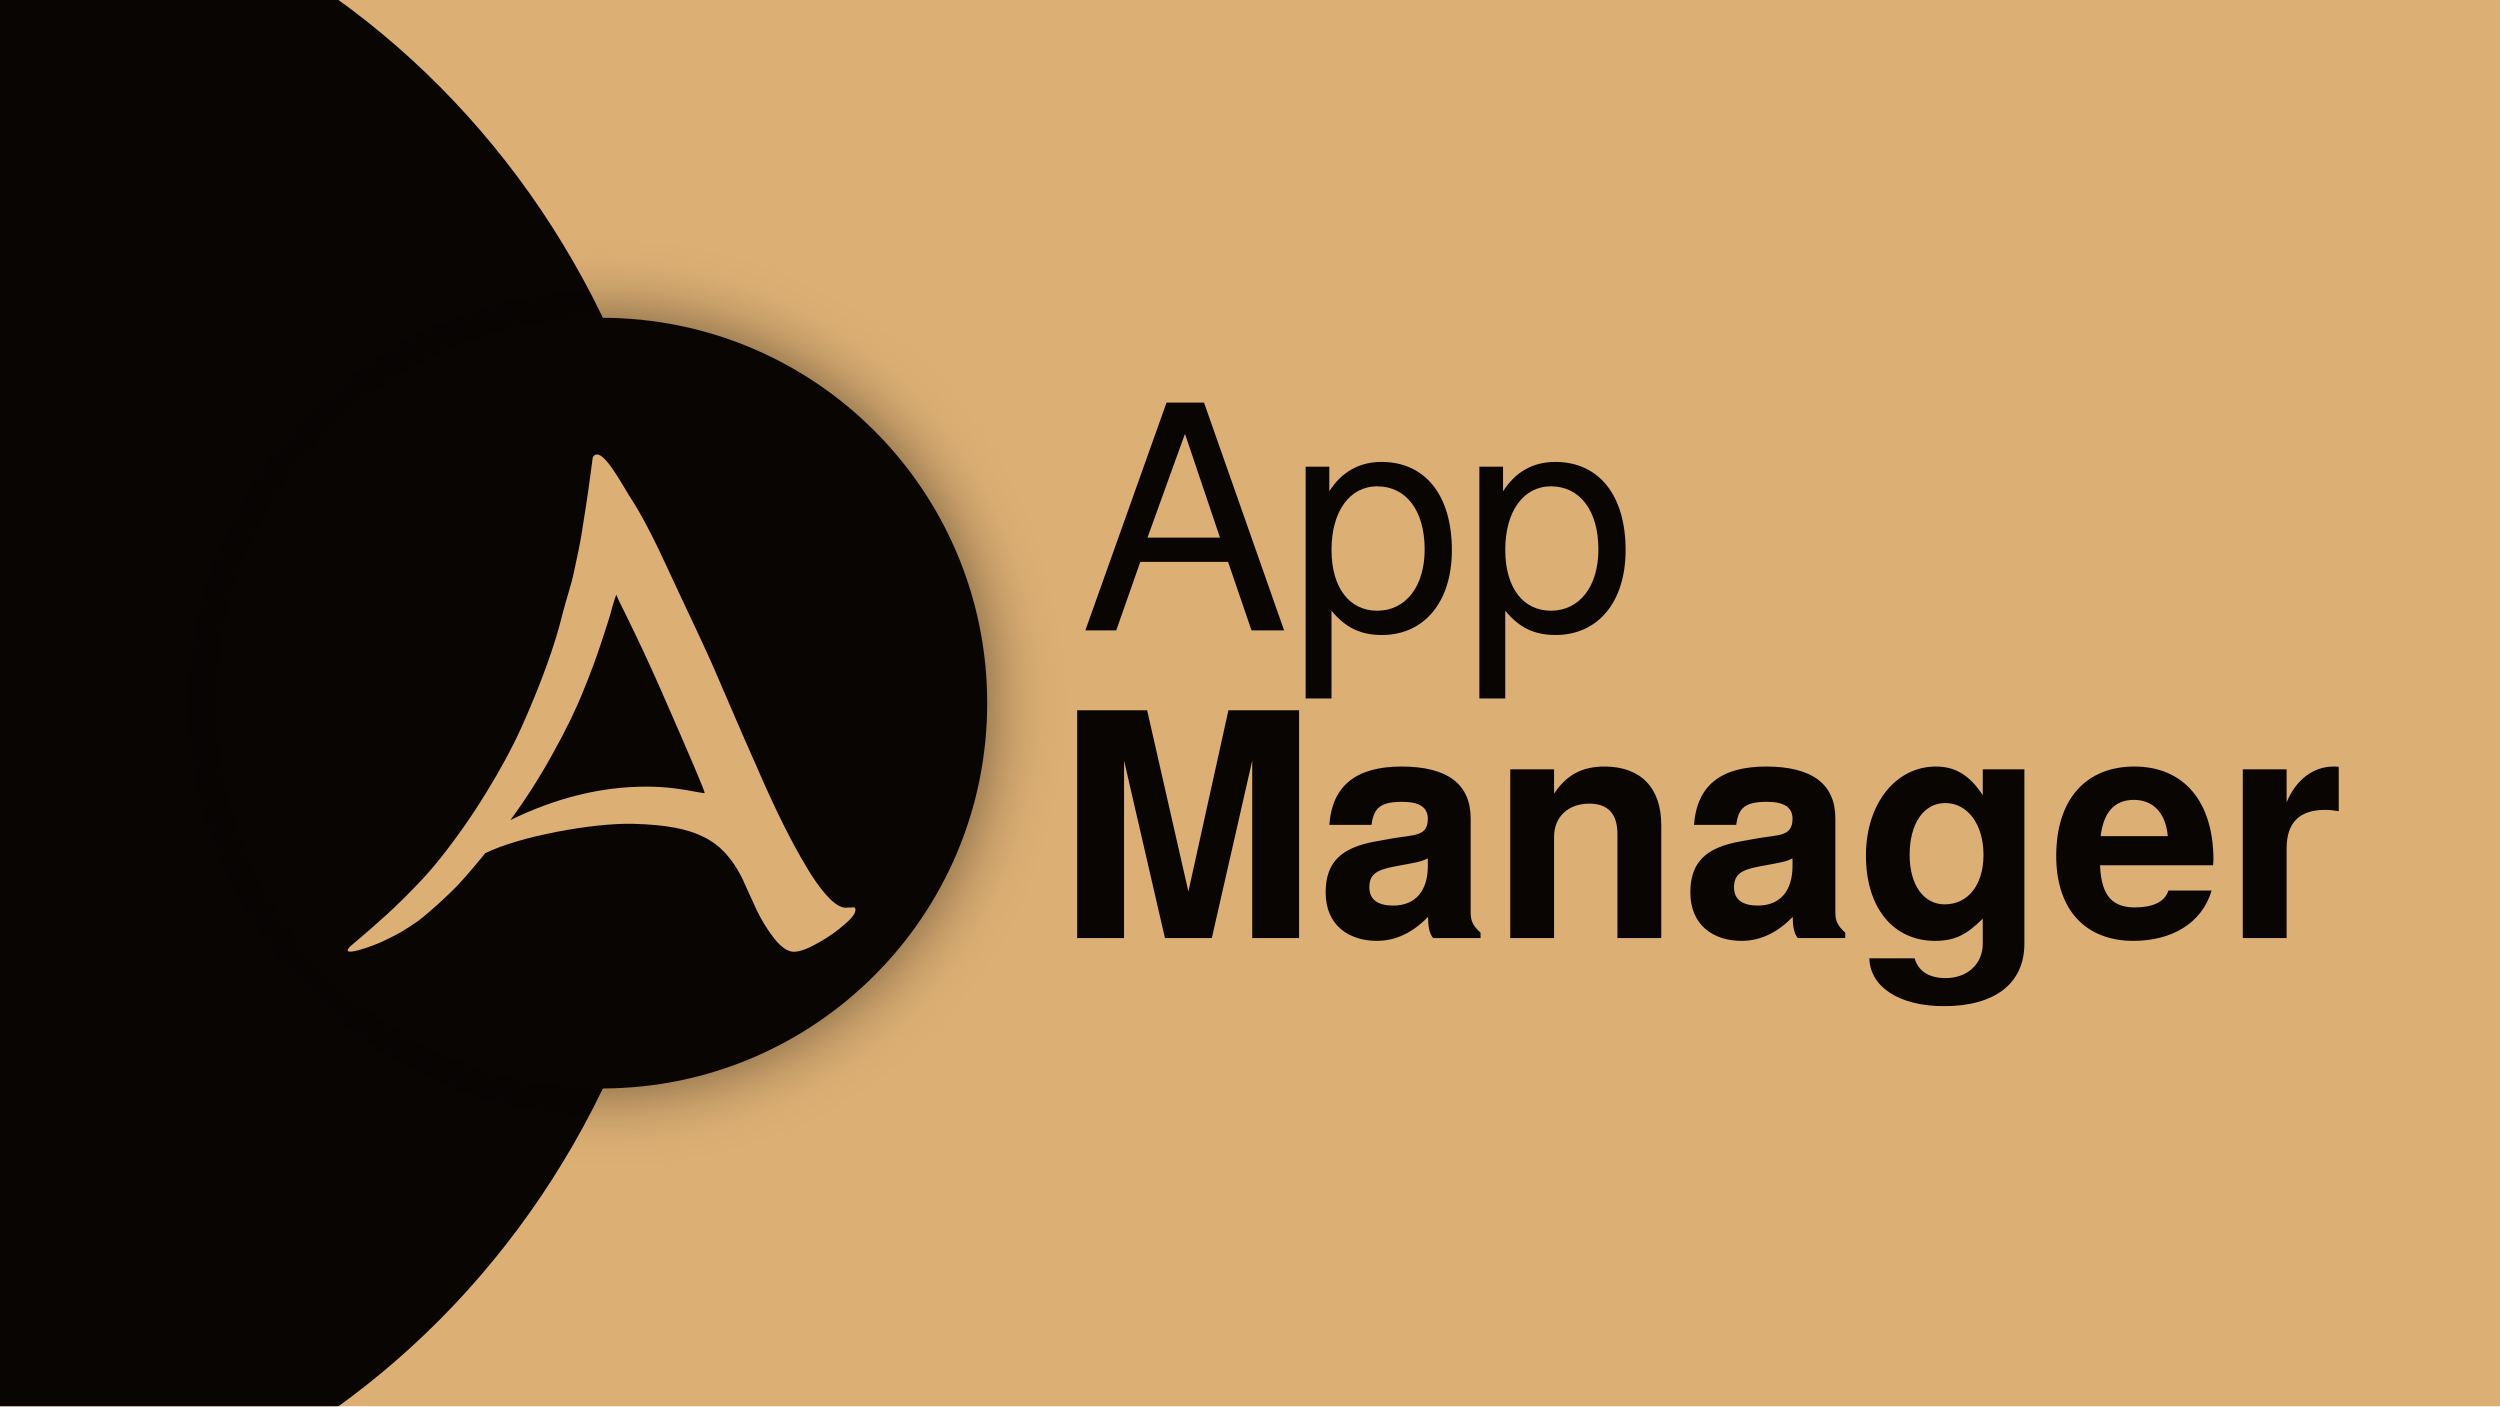
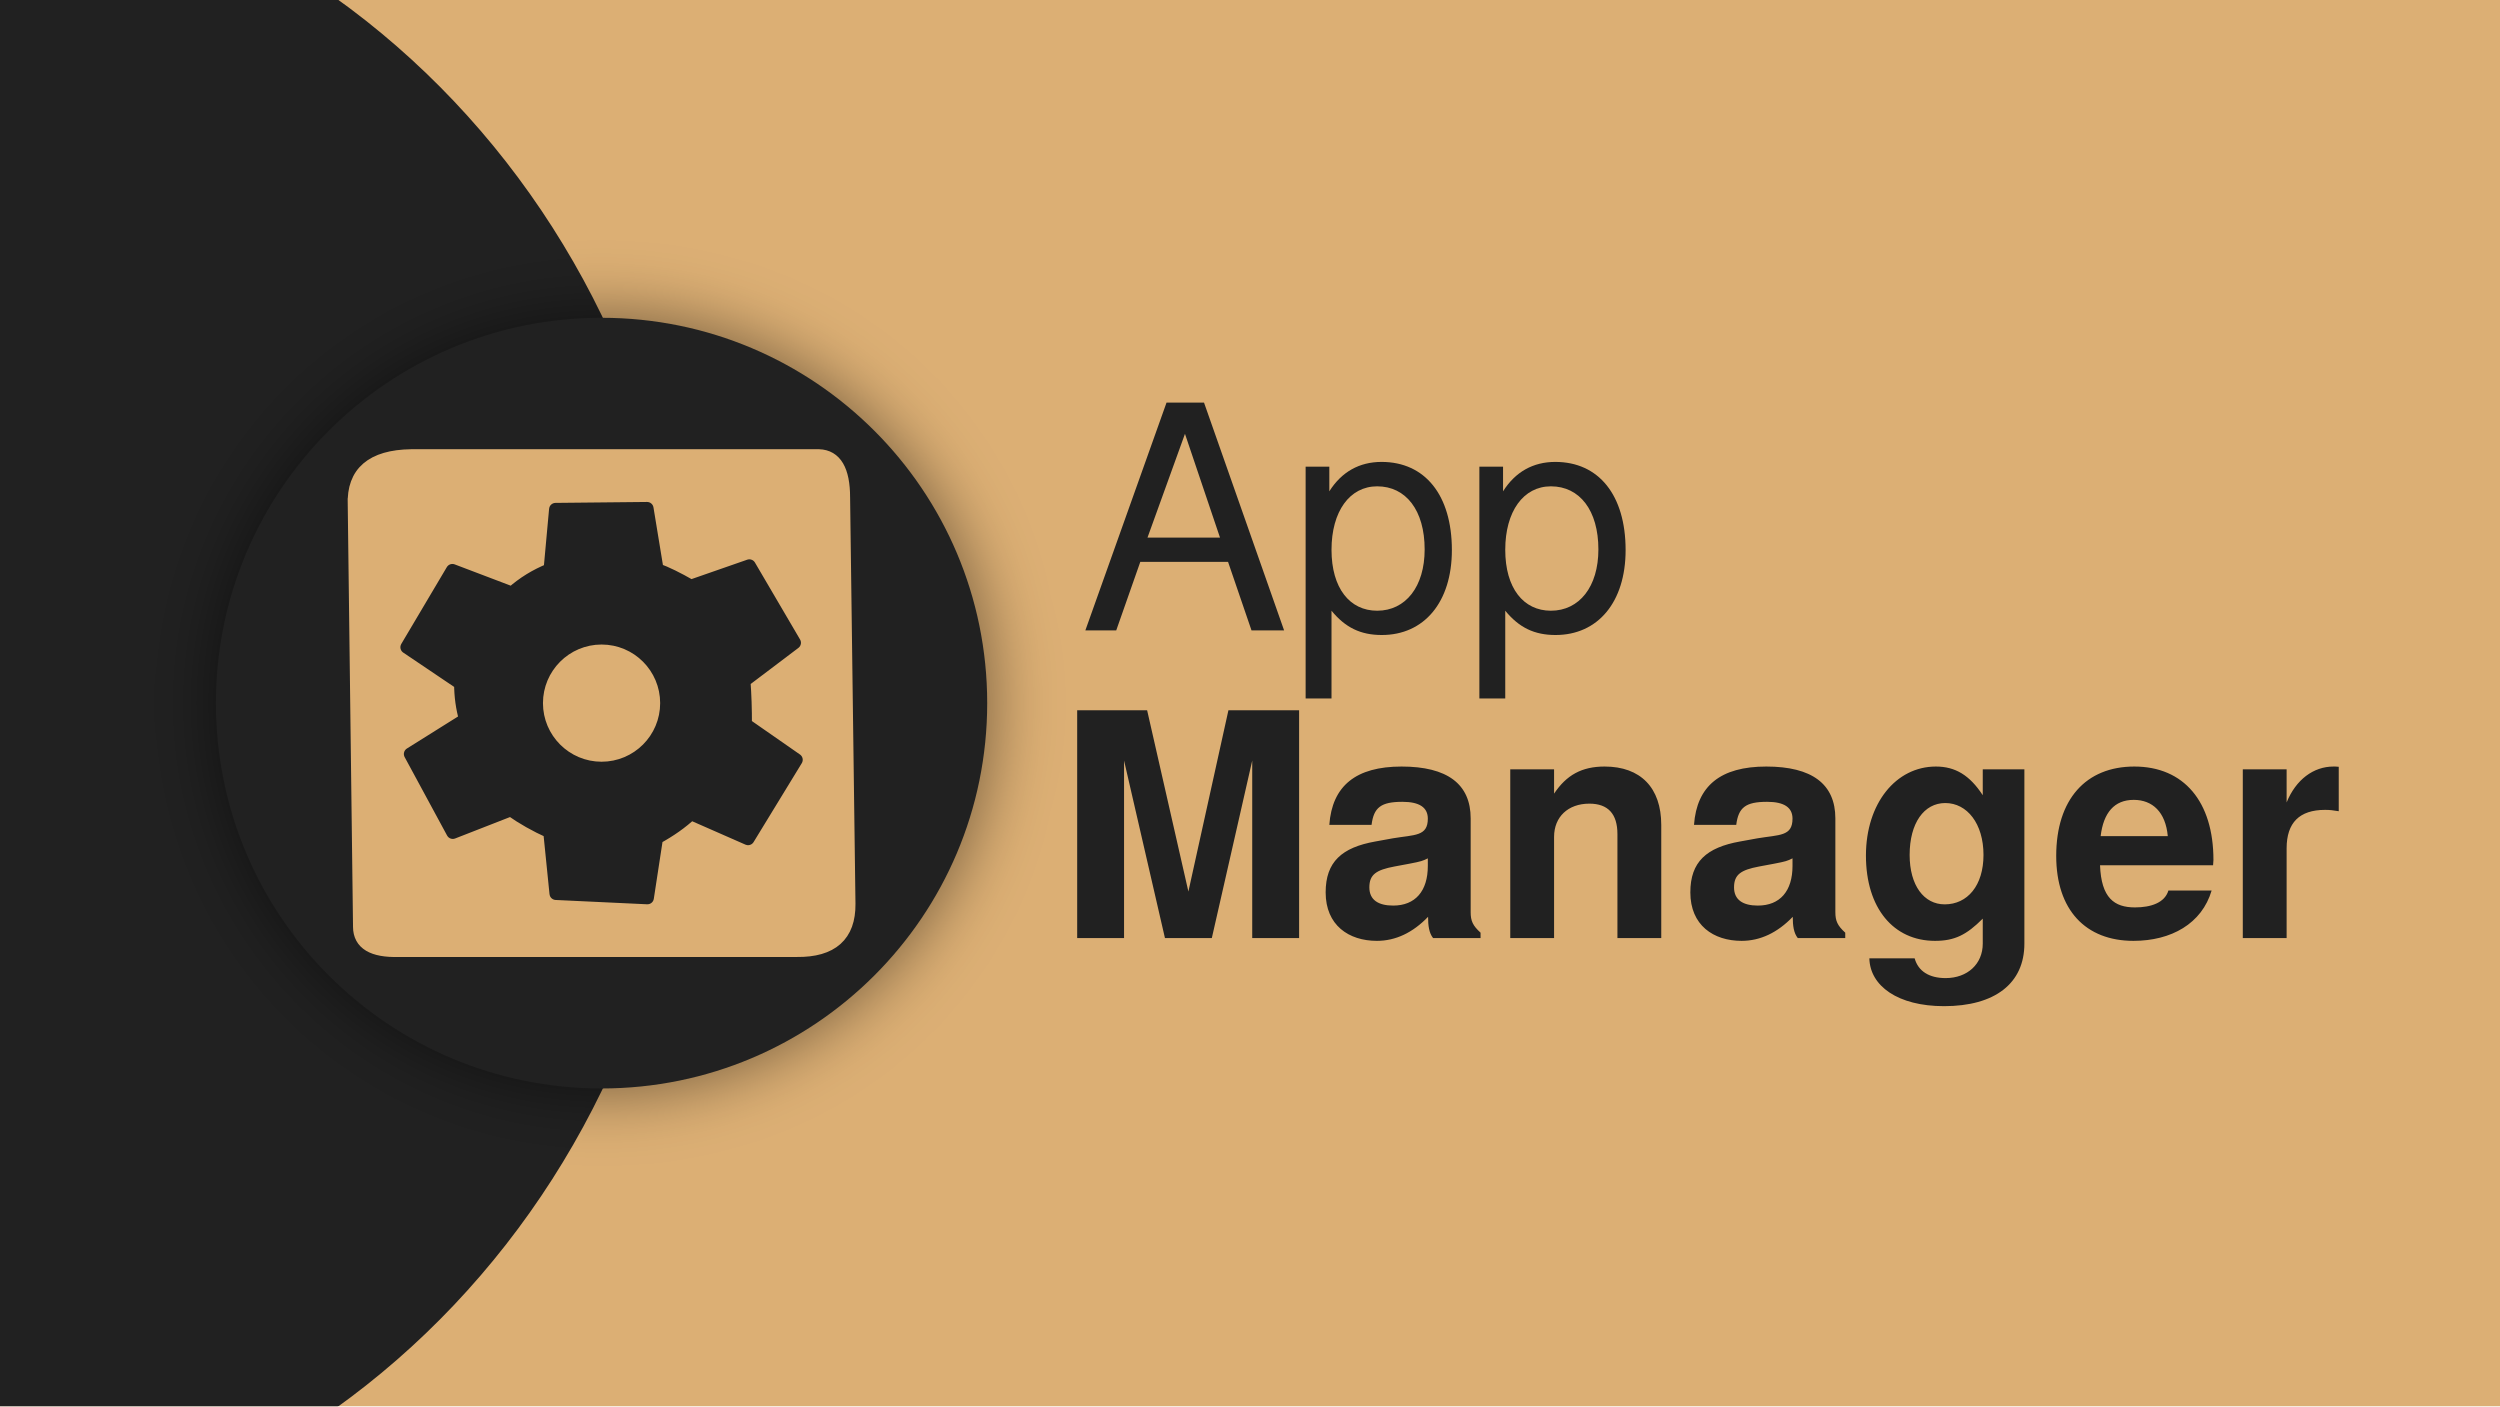
<svg xmlns="http://www.w3.org/2000/svg" id="svg132" xml:space="preserve" enable-background="new 0 0 320.0 180.0" viewBox="0 0 320.0 180.0" height="100%" width="100%" y="0%" x="0%" version="1.1">
  <defs id="defs100">
    <pattern patternUnits="userSpaceOnUse" width="2" height="1" patternTransform="translate(0,0) scale(10,10)" id="Strips1_1">
      <rect style="fill:black;stroke:none" x="0" y="-0.5" width="1" height="2" id="rect5436" />
    </pattern>
    <filter height="1.059" y="-0.029" width="1.015" x="-0.008" id="filter4716" style="color-interpolation-filters:sRGB">
      <feGaussianBlur id="feGaussianBlur4718" stdDeviation="0.484" />
    </filter>
-     <filter id="filter1098" style="color-interpolation-filters:sRGB;" x="-0" width="1.033" y="-0" height="1">
+     <filter id="filter1098" style="color-interpolation-filters:sRGB;" x="-0" width="1" y="-0" height="1">
      <feFlood id="feFlood1088" result="flood" flood-color="rgb(0,0,0)" flood-opacity="0.498" />
      <feComposite id="feComposite1090" result="composite1" operator="in" in2="SourceGraphic" in="flood" />
      <feGaussianBlur id="feGaussianBlur1092" result="blur" stdDeviation="0.015" in="composite1" />
      <feOffset id="feOffset1094" result="offset" dy="-2.77556e-17" dx="6" />
      <feComposite id="feComposite1096" result="composite2" operator="over" in2="offset" in="SourceGraphic" />
    </filter>
    <clipPath clipPathUnits="userSpaceOnUse" id="clipPath976">
      <rect style="opacity:1;fill:#dcaf74;fill-opacity:1;fill-rule:nonzero;stroke:none;stroke-width:0;stroke-miterlimit:4;stroke-dasharray:none" id="rect978" width="320" height="180" x="9.9999997e-06" y="0" />
    </clipPath>
    <filter id="filter520-2" style="color-interpolation-filters:sRGB" x="-0.108" width="1.216" y="-0.108" height="1.216">
      <feFlood id="feFlood510-6" result="flood" flood-color="rgb(0,0,0)" flood-opacity="0.498" />
      <feComposite id="feComposite512-1" result="composite1" operator="in" in2="SourceGraphic" in="flood" />
      <feGaussianBlur id="feGaussianBlur514-7" result="blur" stdDeviation="4.403" in="composite1" />
      <feOffset id="feOffset516-6" result="offset" dy="4.57967e-15" dx="2.05669e-14" />
      <feComposite id="feComposite518-5" result="composite2" operator="over" in2="offset" in="SourceGraphic" />
    </filter>
  </defs>
+   <g style="display:inline" id="layer1" />
+   <text id="text4702" y="126.857" x="136" style="font-style:normal;font-variant:normal;font-weight:normal;font-stretch:normal;font-size:40px;line-height:1.25;font-family:Chilanka;-inkscape-font-specification:'Chilanka, Normal';font-variant-ligatures:normal;font-variant-position:normal;font-variant-caps:normal;font-variant-numeric:normal;font-variant-alternates:normal;font-feature-settings:normal;text-indent:0;text-align:start;text-decoration:none;text-decoration-line:none;text-decoration-style:solid;text-decoration-color:#000000;letter-spacing:0px;word-spacing:0px;text-transform:none;writing-mode:lr-tb;direction:ltr;text-orientation:mixed;dominant-baseline:auto;baseline-shift:baseline;text-anchor:start;white-space:normal;shape-padding:0;opacity:1;vector-effect:none;fill:#000000;fill-opacity:1;stroke:url(#Strips1_1);stroke-width:4.6;stroke-linecap:butt;stroke-linejoin:miter;stroke-miterlimit:4;stroke-dasharray:none;stroke-dashoffset:0;stroke-opacity:1;filter:url(#filter4716)" xml:space="preserve">
+     <tspan style="fill:#ffd5d5;stroke:#271575;stroke-width:4.6;stroke-miterlimit:4;stroke-dasharray:none;stroke-opacity:1;paint-order:stroke fill markers" y="158.524" x="136" id="tspan4700" />
+   </text>
  <g id="layer3" style="display:inline">
    <path id="path102" d="M 1e-5,0 H 320 V 180 H 1e-5 Z" stroke-linecap="square" stroke-linejoin="miter" stroke-width="0" stroke-opacity="1" stroke="#000000" fill-rule="nonzero" fill-opacity="1.000" fill="#CCCCCC" style="mix-blend-mode:normal;fill:#dcaf74;fill-opacity:1" />
-     <g id="g966" clip-path="url(#clipPath976)" style="fill:#090503;fill-opacity:1" transform="scale(1.00179,1)">
-       <ellipse transform="matrix(-1.118806,0,0,1.208483,-19.55562,-19.01057)" id="path173" style="opacity:1;mix-blend-mode:normal;fill:#090503;fill-opacity:1;fill-rule:nonzero;stroke-width:0;stroke-miterlimit:4;stroke-dasharray:none;filter:url(#filter1098)" ry="90.16" rx="92.021" cy="90.204" cx="-4.255" />
+     <g id="g966" clip-path="url(#clipPath976)" style="fill:#000000;fill-opacity:0" transform="scale(1.00179,1)">
+       <ellipse transform="matrix(-1.118806,0,0,1.208483,-19.55562,-19.01057)" id="path173" style="opacity:1;mix-blend-mode:normal;fill:#212121;fill-opacity:1;fill-rule:nonzero;stroke-width:0;stroke-miterlimit:4;stroke-dasharray:none;filter:url(#filter1098)" ry="90.16" rx="92.021" cy="90.204" cx="-4.255" />
    </g>
  </g>
  <g id="layer2" style="display:inline">
-     <path style="fill:#090503;fill-opacity:1;stroke-width:0;stroke-miterlimit:4;stroke-dasharray:none;filter:url(#filter520-2)" id="path124" d="m 76.598,42.568 c 27.08,0 49.03,21.86 49.03,48.82 0,26.96 -21.95,48.82 -49.03,48.82 -27.08,0 -49.03,-21.86 -49.03,-48.82 0,-26.96 21.95,-48.82 49.03,-48.82 z" stroke-linecap="square" stroke-linejoin="miter" stroke-width="0.72" stroke-opacity="1" stroke="#393939" fill-rule="nonzero" fill-opacity="1.000" fill="#393939" transform="matrix(1.006748,0,0,1.010309,-0.1147339,-2.329905)" />
-     <path id="path560" style="font-size:40px;line-height:1.25;font-family:'Tengwar Telcontar';-inkscape-font-specification:'Tengwar Telcontar';display:inline;fill:#dcaf74;fill-opacity:1;stroke-width:1.873" d="m 74.446,68.311 c -0.122,0.951 -0.662,3.405 -0.979,4.893 -0.293,1.487 -1.005,3.553 -1.517,5.577 -0.488,1.999 -1.183,4.23 -2.085,6.693 -0.902,2.463 -1.938,4.998 -3.109,7.607 -1.17,2.584 -2.67,5.364 -4.498,8.338 -1.804,2.95 -3.791,5.791 -5.961,8.521 -0.975,1.219 -1.987,2.365 -3.035,3.438 -2.617,2.729 -4.463,4.399 -8.481,7.803 -1.452,1.549 3.16,-0.183 4.144,-0.653 2.28,-1.088 2.678,-1.334 4.631,-2.671 1.808,-1.392 3.497,-3.041 4.314,-3.821 0.902,-0.853 2.316,-2.463 4.242,-4.828 4.364,-2.17 13.901,-3.9 18.944,-3.758 8.082,0.207 11.411,2.008 13.913,6.9 0.561,1.268 1.241,2.722 1.851,4.063 0.634,1.341 1.39,2.572 2.267,3.694 0.902,1.146 1.743,1.719 2.523,1.719 0.756,0 1.792,-0.378 3.109,-1.134 1.317,-0.731 2.475,-1.548 3.474,-2.45 1.024,-0.878 1.307,-1.393 1.307,-1.808 0,-0.122 -0.037,-0.207 -0.11,-0.256 -0.049,-0.049 -0.134,-0.061 -0.256,-0.037 -0.098,0 -0.207,0.012 -0.329,0.037 -0.122,0.024 -0.027,-0.07 -0.173,-0.021 -0.122,0.024 -0.232,0.037 -0.329,0.037 -1.17,0 -2.67,-1.426 -4.498,-4.279 -1.804,-2.877 -3.718,-6.559 -5.742,-11.045 C 96.063,96.384 94.064,91.8 92.065,87.119 90.09,82.438 87.849,77.985 85.801,73.498 83.753,69.012 82.059,65.757 80.718,63.734 79.566,61.964 76.948,56.801 75.879,58.519 75.318,62.621 75.388,62.448 74.446,68.311 Z m 4.452,7.763 c -0.113,0.188 2.158,4.169 5.815,12.508 3.657,8.338 5.486,12.642 5.486,12.91 l -0.073,0.037 c -0.073,0 -0.439,-0.061 -1.097,-0.183 -0.658,-0.146 -1.56,-0.293 -2.706,-0.439 -1.146,-0.146 -2.353,-0.219 -3.621,-0.219 -5.73,0 -11.52,1.426 -17.372,4.279 1.975,-2.682 3.779,-5.51 5.413,-8.485 1.658,-2.975 2.95,-5.62 3.877,-7.936 0.951,-2.316 1.743,-4.45 2.377,-6.4 0.658,-1.951 1.122,-3.45 1.39,-4.498 0.293,-1.048 0.537,-1.614 0.512,-1.573 z" />
+     <path style="fill:#212121;fill-opacity:1;stroke-width:0;stroke-miterlimit:4;stroke-dasharray:none;filter:url(#filter520-2)" id="path124" d="m 76.598,42.568 c 27.08,0 49.03,21.86 49.03,48.82 0,26.96 -21.95,48.82 -49.03,48.82 -27.08,0 -49.03,-21.86 -49.03,-48.82 0,-26.96 21.95,-48.82 49.03,-48.82 z" stroke-linecap="square" stroke-linejoin="miter" stroke-width="0.72" stroke-opacity="1" stroke="#393939" fill-rule="nonzero" fill-opacity="1.000" fill="#393939" transform="matrix(1.006748,0,0,1.010309,-0.1147339,-2.329905)" />
+     <path id="path126" d="M 46.022,116.602 45.326,64.594 Q 45.097,58.428 52.639,58.316 h 52.195 q 3.164,0.112 3.164,5.381 l 0.687,51.998 q 0.06,6.064 -6.706,5.983 H 51.037 q -5.014,0.143 -5.034,-3.027 l -0.677,-54.057" stroke-linecap="square" stroke-linejoin="round" stroke-width="1.62" stroke-opacity="1" stroke="#dcaf74" fill-rule="nonzero" fill-opacity="1" fill="#dcaf74" style="stroke-width:1.631;stroke-miterlimit:4;stroke-dasharray:none" />
+     <path id="path128" d="m 88.544,74.99 7.374,-2.569 5.777,9.853 -6.462,4.886 q 0.197,2.639 0.187,5.569 l 6.503,4.525 -6.171,10.104 -7.312,-3.211 q -1.774,1.676 -4.398,3.11 l -1.172,7.666 -11.71,-0.552 -0.799,-7.896 q -2.707,-1.214 -4.979,-2.819 l -7.426,2.9 -5.435,-10.044 7.063,-4.425 Q 58.953,89.9 58.953,87.482 l -6.877,-4.636 5.829,-9.833 7.634,2.9 q 2.116,-1.896 4.864,-3 l 0.705,-7.716 11.72,-0.12 1.286,7.836 q 1.742,0.632 4.325,2.117 z" stroke-linecap="square" stroke-linejoin="round" stroke-width="1.44" stroke-opacity="1" stroke="#393939" fill-rule="nonzero" fill-opacity="1.000" fill="#393939" style="fill:#212121;fill-opacity:1;stroke:#212121;stroke-width:1.653;stroke-miterlimit:4;stroke-dasharray:none;stroke-opacity:1" />
+     <path id="path130" d="m 77,83.318 c 3.698,0 6.682,2.996 6.682,6.682 0,3.686 -2.984,6.682 -6.682,6.682 -3.688,0 -6.682,-2.996 -6.682,-6.682 0,-3.686 2.994,-6.682 6.682,-6.682 z" stroke-linecap="square" stroke-linejoin="miter" stroke-width="1.634" stroke-opacity="1" stroke="#dcaf74" fill-rule="nonzero" fill-opacity="1" fill="#dcaf74" style="stroke-width:1.637;stroke-miterlimit:4;stroke-dasharray:none" />
  </g>
  <g id="layer4" style="display:inline">
-     <text id="text6156" y="120.069" x="135.24" style="font-style:normal;font-variant:normal;font-weight:bold;font-stretch:normal;font-size:40px;line-height:1.25;font-family:'Helvetica Neue';-inkscape-font-specification:'Helvetica Neue, Bold';font-variant-ligatures:normal;font-variant-position:normal;font-variant-caps:normal;font-variant-numeric:normal;font-variant-alternates:normal;font-variant-east-asian:normal;text-indent:0;text-align:start;text-decoration:none;text-decoration-line:none;text-decoration-style:solid;text-decoration-color:#000000;letter-spacing:0px;word-spacing:0px;text-transform:none;writing-mode:lr-tb;direction:ltr;text-orientation:mixed;dominant-baseline:auto;baseline-shift:baseline;text-anchor:start;white-space:normal;shape-padding:0;opacity:1;vector-effect:none;fill:#090503;fill-opacity:1;stroke:#1f1f2c;stroke-width:0;stroke-linecap:butt;stroke-linejoin:miter;stroke-miterlimit:4;stroke-dasharray:none;stroke-dashoffset:0;stroke-opacity:1" xml:space="preserve">
-       <tspan y="120.069" x="135.24" id="tspan6154" style="font-style:normal;font-variant:normal;font-weight:bold;font-stretch:normal;font-size:40px;font-family:'Helvetica Neue';-inkscape-font-specification:'Helvetica Neue, Bold';font-variant-ligatures:normal;font-variant-caps:normal;font-variant-numeric:normal;font-variant-east-asian:normal;fill:#090503;fill-opacity:1;stroke-width:0;stroke-miterlimit:4;stroke-dasharray:none">Manager</tspan>
+     <text id="text6156" y="120.069" x="135.24" style="font-style:normal;font-variant:normal;font-weight:bold;font-stretch:normal;font-size:40px;line-height:1.25;font-family:'Helvetica Neue';-inkscape-font-specification:'Helvetica Neue, Bold';font-variant-ligatures:normal;font-variant-position:normal;font-variant-caps:normal;font-variant-numeric:normal;font-variant-alternates:normal;font-variant-east-asian:normal;text-indent:0;text-align:start;text-decoration:none;text-decoration-line:none;text-decoration-style:solid;text-decoration-color:#000000;letter-spacing:0px;word-spacing:0px;text-transform:none;writing-mode:lr-tb;direction:ltr;text-orientation:mixed;dominant-baseline:auto;baseline-shift:baseline;text-anchor:start;white-space:normal;shape-padding:0;opacity:1;vector-effect:none;fill:#212121;fill-opacity:1;stroke:#1f1f2c;stroke-width:0;stroke-linecap:butt;stroke-linejoin:miter;stroke-miterlimit:4;stroke-dasharray:none;stroke-dashoffset:0;stroke-opacity:1" xml:space="preserve">
+       <tspan y="120.069" x="135.24" id="tspan6154" style="font-style:normal;font-variant:normal;font-weight:bold;font-stretch:normal;font-size:40px;font-family:'Helvetica Neue';-inkscape-font-specification:'Helvetica Neue, Bold';font-variant-ligatures:normal;font-variant-caps:normal;font-variant-numeric:normal;font-variant-east-asian:normal;fill:#212121;fill-opacity:1;stroke-width:0;stroke-miterlimit:4;stroke-dasharray:none">Manager</tspan>
    </text>
-     <text id="text6156-4" y="80.691" x="138.24" style="font-style:normal;font-variant:normal;font-weight:normal;font-stretch:normal;font-size:40px;line-height:1.25;font-family:'Helvetica Neue';-inkscape-font-specification:'Helvetica Neue, Normal';font-variant-ligatures:normal;font-variant-position:normal;font-variant-caps:normal;font-variant-numeric:normal;font-variant-alternates:normal;font-variant-east-asian:normal;text-indent:0;text-align:start;text-decoration:none;text-decoration-line:none;text-decoration-style:solid;text-decoration-color:#000000;letter-spacing:0px;word-spacing:0px;text-transform:none;writing-mode:lr-tb;direction:ltr;text-orientation:mixed;dominant-baseline:auto;baseline-shift:baseline;text-anchor:start;white-space:normal;shape-padding:0;opacity:1;vector-effect:none;fill:#090503;fill-opacity:1;stroke:#1f1f2c;stroke-width:0;stroke-linecap:butt;stroke-linejoin:miter;stroke-miterlimit:4;stroke-dasharray:none;stroke-dashoffset:0;stroke-opacity:1" xml:space="preserve">
-       <tspan y="80.691" x="138.24" id="tspan6154-1" style="font-style:normal;font-variant:normal;font-weight:normal;font-stretch:normal;font-size:40px;font-family:'Helvetica Neue';-inkscape-font-specification:'Helvetica Neue, Normal';font-variant-ligatures:normal;font-variant-caps:normal;font-variant-numeric:normal;font-variant-east-asian:normal;fill:#090503;fill-opacity:1;stroke-width:0;stroke-miterlimit:4;stroke-dasharray:none">App</tspan>
+     <text id="text6156-4" y="80.691" x="138.24" style="font-style:normal;font-variant:normal;font-weight:normal;font-stretch:normal;font-size:40px;line-height:1.25;font-family:'Helvetica Neue';-inkscape-font-specification:'Helvetica Neue, Normal';font-variant-ligatures:normal;font-variant-position:normal;font-variant-caps:normal;font-variant-numeric:normal;font-variant-alternates:normal;font-variant-east-asian:normal;text-indent:0;text-align:start;text-decoration:none;text-decoration-line:none;text-decoration-style:solid;text-decoration-color:#000000;letter-spacing:0px;word-spacing:0px;text-transform:none;writing-mode:lr-tb;direction:ltr;text-orientation:mixed;dominant-baseline:auto;baseline-shift:baseline;text-anchor:start;white-space:normal;shape-padding:0;opacity:1;vector-effect:none;fill:#212121;fill-opacity:1;stroke:#1f1f2c;stroke-width:0;stroke-linecap:butt;stroke-linejoin:miter;stroke-miterlimit:4;stroke-dasharray:none;stroke-dashoffset:0;stroke-opacity:1" xml:space="preserve">
+       <tspan y="80.691" x="138.24" id="tspan6154-1" style="font-style:normal;font-variant:normal;font-weight:normal;font-stretch:normal;font-size:40px;font-family:'Helvetica Neue';-inkscape-font-specification:'Helvetica Neue, Normal';font-variant-ligatures:normal;font-variant-caps:normal;font-variant-numeric:normal;font-variant-east-asian:normal;fill:#212121;fill-opacity:1;stroke-width:0;stroke-miterlimit:4;stroke-dasharray:none">App</tspan>
    </text>
  </g>
</svg>
